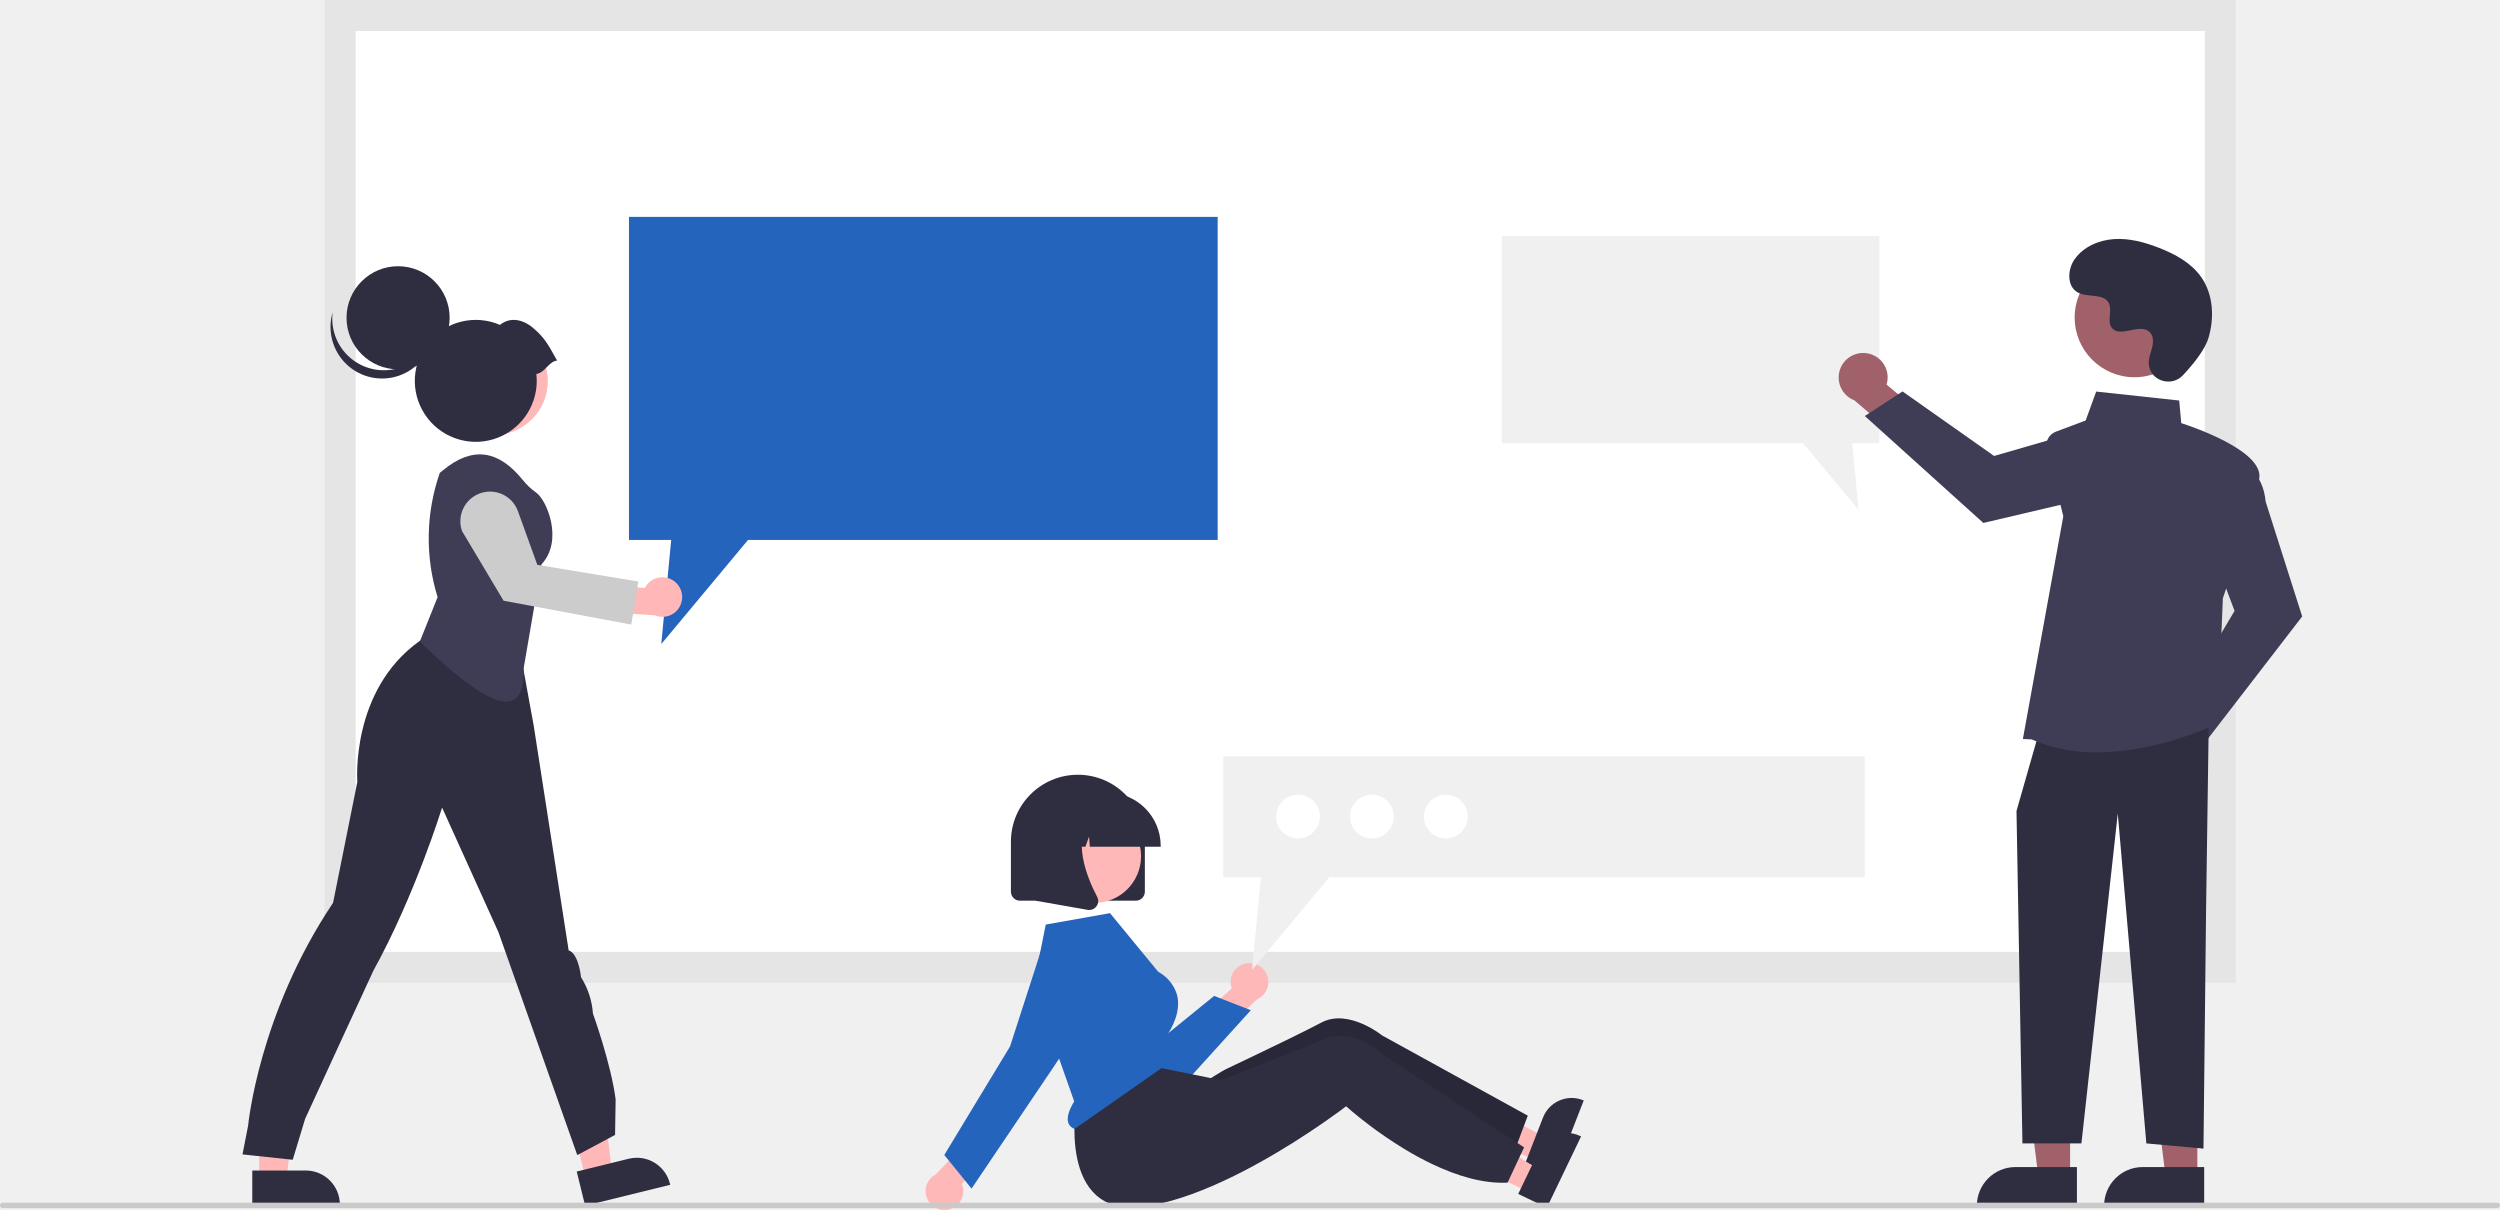
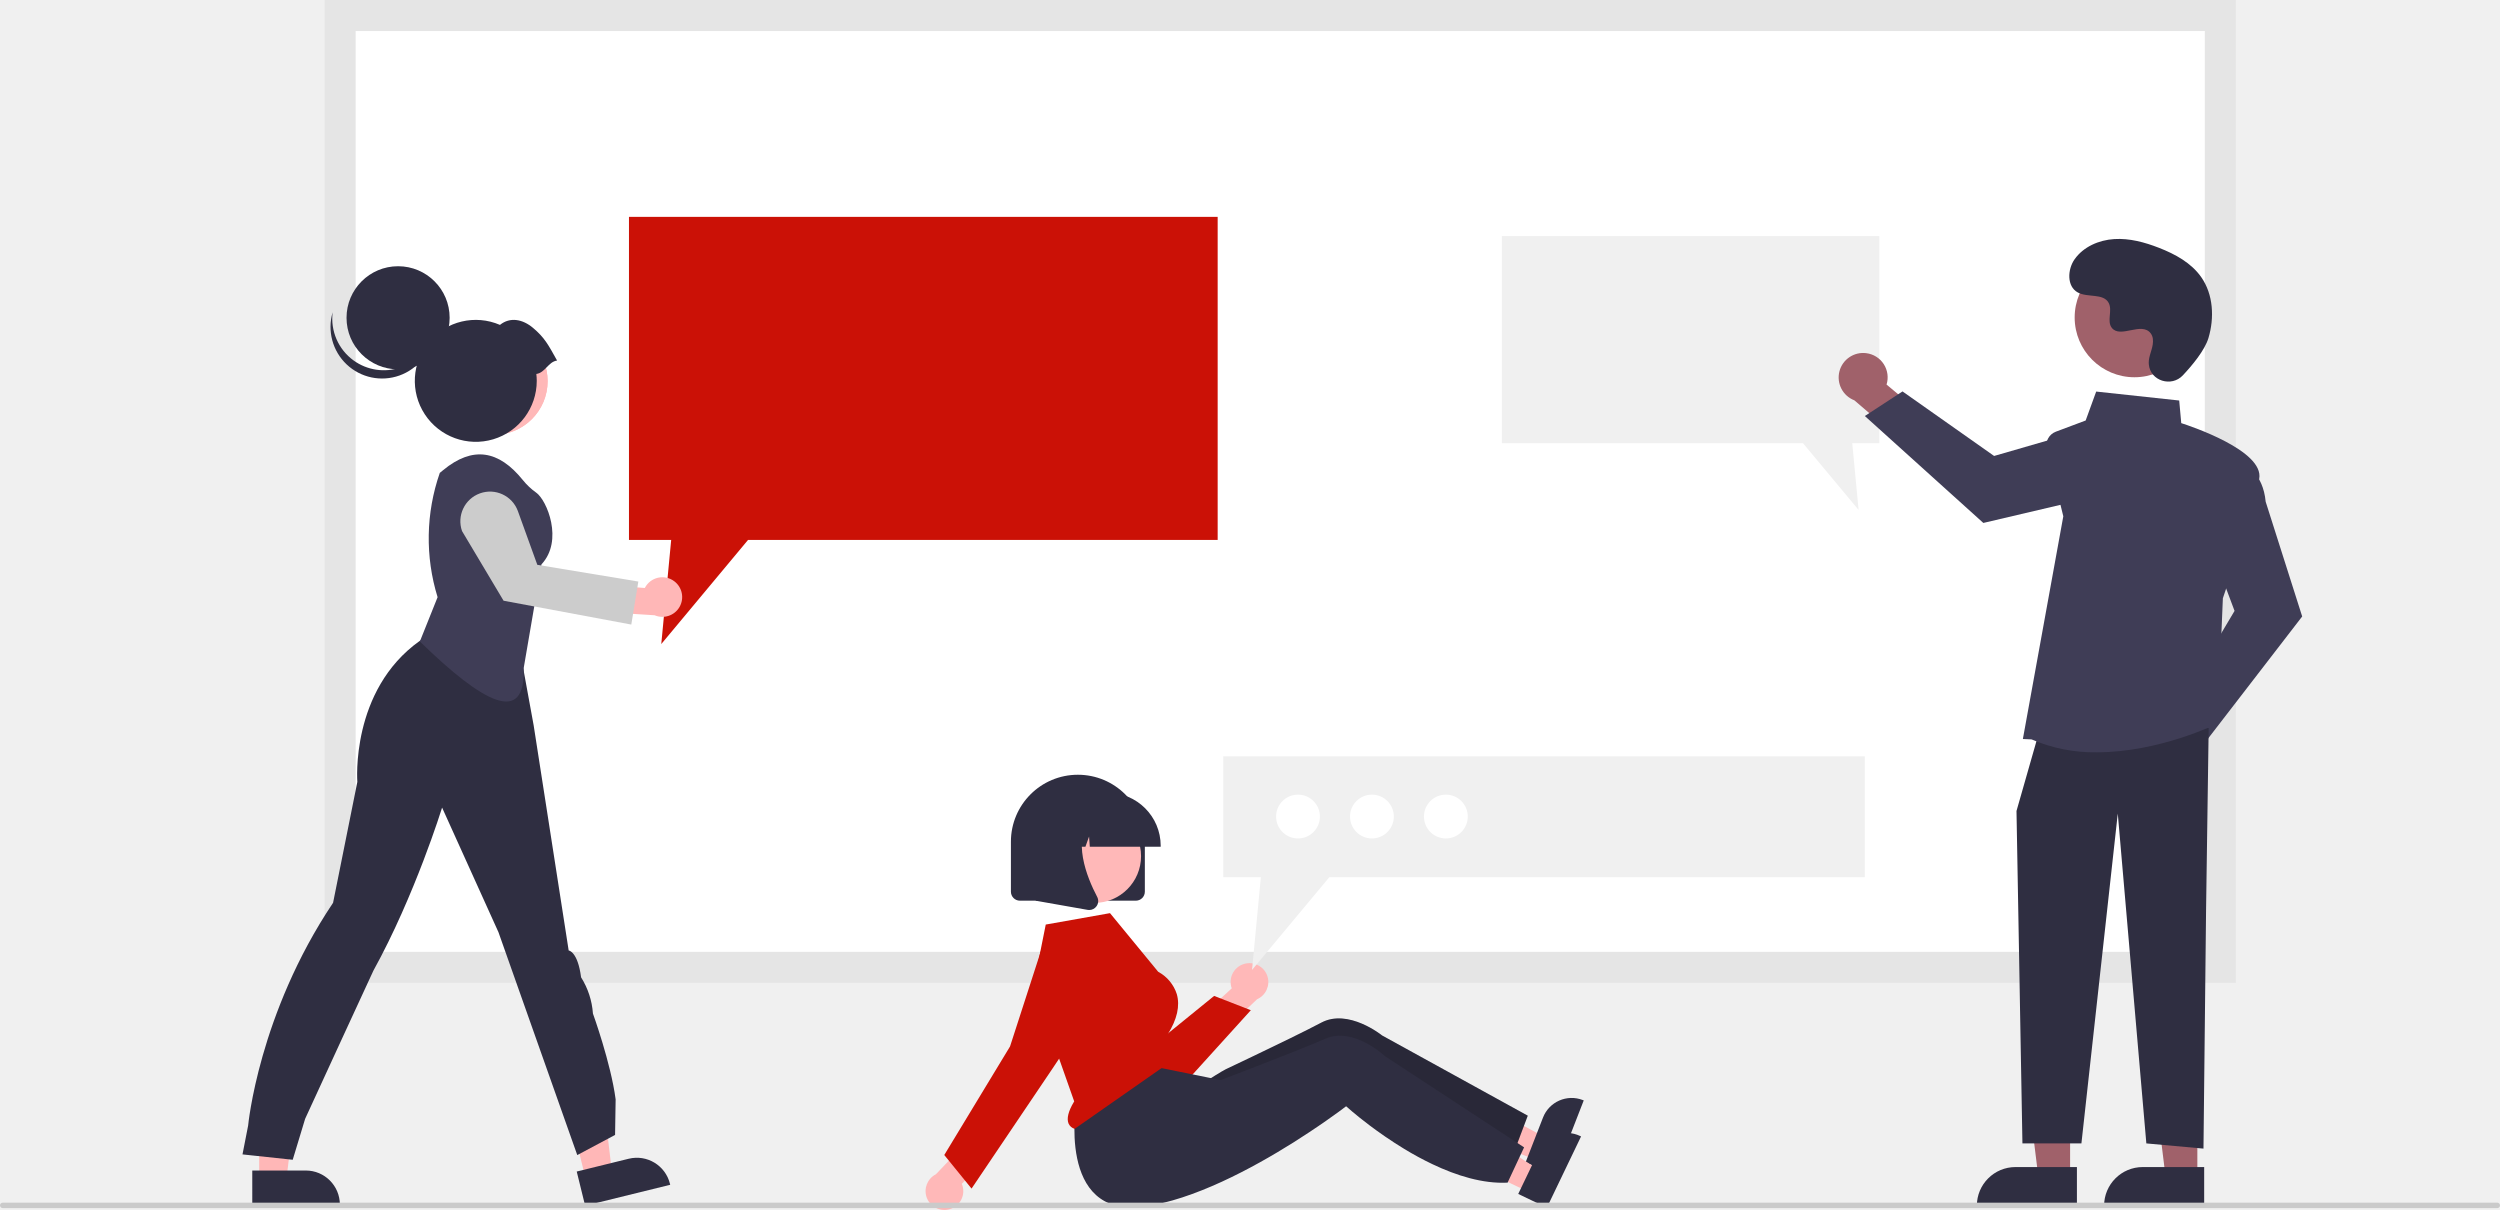
<svg xmlns="http://www.w3.org/2000/svg" id="fc01f8dd-e41f-4957-98cb-f73daaef898c" data-name="Layer 1" width="913" height="441.869" viewBox="0 0 913 441.869">
  <path d="M267.718,582.341h686.644V234.73H267.718Z" transform="translate(-143.5 -229.0657)" fill="#fff" />
  <path d="M960.026,588.005H262.054V229.066H960.026ZM273.382,576.677H948.698V240.394H273.382Z" transform="translate(-143.5 -229.0657)" fill="#e5e5e5" />
-   <polygon points="444.691 79.203 444.691 197.186 273.183 197.186 241.498 235.203 245.116 197.186 229.699 197.186 229.699 79.203 444.691 79.203" fill="#2464bc" />
+   <polygon points="444.691 79.203 444.691 197.186 273.183 197.186 241.498 235.203 245.116 197.186 229.699 197.186 229.699 79.203 444.691 79.203" fill="#cb1106" />
  <polygon points="548.482 86.203 548.482 161.849 658.445 161.849 678.76 186.223 676.441 161.849 686.325 161.849 686.325 86.203 548.482 86.203" fill="#f0f0f0" />
  <polygon points="94.66 430.711 104.581 430.711 109.301 392.445 94.659 392.445 94.66 430.711" fill="#ffb7b7" />
  <path d="M235.63,656.538l19.538-.001h.001a12.452,12.452,0,0,1,12.451,12.451v.405l-31.989.001Z" transform="translate(-143.5 -229.0657)" fill="#2f2e41" />
  <polygon points="213.852 430.385 223.486 428.014 218.925 389.729 204.707 393.228 213.852 430.385" fill="#ffb7b7" />
  <path d="M354.121,656.911l18.972-4.669.001-0a12.452,12.452,0,0,1,15.065,9.115l.097.393-31.062,7.645Z" transform="translate(-143.5 -229.0657)" fill="#2f2e41" />
  <path d="M232.059,650.653l2.061-10.544s3.794-40.713,31.019-81.346l8.862-44.139s-2.632-33.41,22.77-51.495l7.831-5.395,27.457,1.574L338.401,494.026l12.777,82.148s3.297.309,4.534,9.809a28.568,28.568,0,0,1,4.328,13.242s6.539,18.04,8.291,31.321l-.206,12.996-13.808,7.356-28.779-81.39-20.584-45.502s-9.907,32.059-25.082,59.523c0,0-20.784,44.987-24.937,54.127l-4.534,14.958Z" transform="translate(-143.5 -229.0657)" fill="#2f2e41" />
  <circle cx="180.363" cy="139.182" r="19.625" fill="#ffb7b7" />
  <circle cx="180.363" cy="139.182" r="19.625" fill="#ffb8b8" />
  <path d="M296.829,463.338l6.479-16.183a72.785,72.785,0,0,1,.801-45.383l0,0,1.239-1.021c10.798-8.893,20.276-7.274,29.071,3.604l0,0a24.316,24.316,0,0,0,4.921,4.64c3.879,2.721,10.033,17.507,1.907,26.174l-6.5,37.918C335.431,494.023,320.24,486.14,296.829,463.338Z" transform="translate(-143.5 -229.0657)" fill="#3f3d56" />
  <path d="M389.723,441.328a7.185,7.185,0,0,0-10.737,2.471l-16.37-1.275-3.201,9.759,23.143,1.475a7.224,7.224,0,0,0,7.165-12.431Z" transform="translate(-143.5 -229.0657)" fill="#ffb7b7" />
  <path d="M374.05,457.159l-46.646-8.71L312.232,423.013a10.834,10.834,0,0,1,20.382-7.351l7.116,19.678,36.89,6.106Z" transform="translate(-143.5 -229.0657)" fill="#ccc" />
  <circle cx="145.381" cy="116.055" r="18.828" fill="#2f2e41" />
  <path d="M272.641,360.712a18.829,18.829,0,0,0,29.076-9.886,18.829,18.829,0,1,1-36.729-7.721A18.822,18.822,0,0,0,272.641,360.712Z" transform="translate(-143.5 -229.0657)" fill="#2f2e41" />
  <path d="M346.945,360.733c-3.287-5.885-4.545-8.343-8.783-11.921-3.748-3.165-8.358-4.094-12.076-1.095a22.267,22.267,0,1,0,13.436,20.439,22.449,22.449,0,0,0-.152-2.518C342.602,365.184,343.713,361.187,346.945,360.733Z" transform="translate(-143.5 -229.0657)" fill="#2f2e41" />
  <path d="M925.749,501.591a8.893,8.893,0,0,1,10.858-8.251l11.761-16.574,11.815,4.69-16.937,23.173a8.942,8.942,0,0,1-17.497-3.038Z" transform="translate(-143.5 -229.0657)" fill="#a0616a" />
  <path d="M938.65,487.337l20.91-35.168-8.519-22.718,11.603-30.942.428.184c.281.12,6.873,3.062,7.851,13.598l13.334,41.906-35.586,46.166Z" transform="translate(-143.5 -229.0657)" fill="#3f3d56" />
  <path d="M825.085,358.048a8.893,8.893,0,0,1,7.386,11.463l15.615,13.007-5.59,11.417-21.794-18.678a8.942,8.942,0,0,1,4.382-17.209Z" transform="translate(-143.5 -229.0657)" fill="#a0616a" />
  <path d="M838.298,372.013l33.446,23.567,23.309-6.737,29.952,13.961-.216.412c-.142.27-3.584,6.616-14.164,6.776l-42.812,10.054-43.277-39.049Z" transform="translate(-143.5 -229.0657)" fill="#3f3d56" />
  <polygon points="755.999 429.531 744.371 429.531 738.84 384.681 756.001 384.682 755.999 429.531" fill="#a0616a" />
  <path d="M736.066,426.208h22.425a0,0,0,0,1,0,0v14.119a0,0,0,0,1,0,0H721.947a0,0,0,0,1,0,0v0A14.119,14.119,0,0,1,736.066,426.208Z" fill="#2f2e41" />
  <polygon points="802.472 429.531 790.844 429.531 785.313 384.681 802.474 384.682 802.472 429.531" fill="#a0616a" />
  <path d="M782.539,426.208h22.425a0,0,0,0,1,0,0v14.119a0,0,0,0,1,0,0H768.42a0,0,0,0,1,0,0v0A14.119,14.119,0,0,1,782.539,426.208Z" fill="#2f2e41" />
  <polygon points="806.607 265.827 805.659 332.217 804.71 419.472 783.845 417.575 773.412 297.125 760.134 417.575 738.593 417.575 736.423 296.176 744.011 269.62 806.607 265.827" fill="#2f2e41" />
  <path d="M885.431,499.091l-3.179-.138L897.017,417.617l-6.045-24.584a5.38,5.38,0,0,1,3.335-6.321l10.877-4.079,3.843-10.568,30.319,3.267.746,8.259c3.285,1.054,30.341,10.064,28.474,20.331-1.842,10.133-12.721,42.015-13.274,43.631l-1.905,45.722-.234.117c-.282.141-21.18,10.416-43.883,10.415A57.723,57.723,0,0,1,885.431,499.091Z" transform="translate(-143.5 -229.0657)" fill="#3f3d56" />
  <circle cx="779.497" cy="115.941" r="21.83" fill="#a0616a" />
  <path d="M940.679,366.138c-4.16,4.432-11.886,2.053-12.428-4.002a7.314,7.314,0,0,1,.009-1.413c.28-2.682,1.829-5.116,1.458-7.948a4.168,4.168,0,0,0-.763-1.951c-3.315-4.439-11.097,1.986-14.226-2.033-1.918-2.464.337-6.344-1.136-9.098-1.943-3.635-7.698-1.842-11.308-3.833-4.016-2.215-3.775-8.376-1.132-12.124,3.224-4.57,8.876-7.009,14.458-7.36s11.125,1.157,16.336,3.188c5.921,2.307,11.792,5.496,15.436,10.703,4.431,6.331,4.857,14.843,2.641,22.247C948.677,357.018,944.077,362.519,940.679,366.138Z" transform="translate(-143.5 -229.0657)" fill="#2f2e41" />
  <polygon points="560.665 423.5 563.908 415.158 533.276 398.679 528.489 410.991 560.665 423.5" fill="#ffb8b8" />
  <path d="M721.541,630.804a11.227,11.227,0,0,0-14.539,6.399l-2.188,5.623-3.373,8.68-.825,2.128,10.809,4.205,10.455-26.901Z" transform="translate(-143.5 -229.0657)" fill="#2f2e41" />
  <path d="M701.442,636.512l-1.411,3.74-3.52,9.336-.084.233c-8.968,1.152-18.8-1.107-27.894-4.616a113.381,113.381,0,0,1-10.676-4.764c-5.143-2.598-9.747-5.341-13.42-7.686-5.531-3.55-8.95-6.215-8.95-6.215s-.903.816-2.538,2.216c-2.191,1.875-5.693,4.802-10.128,8.249q-2.538,1.986-5.45,4.154c-14.309,10.614-32.673-17.708-32.673-17.708s5.165-3.288,6.514-3.927c4.345-2.055,14.551-6.906,23.357-11.216,4.537-2.224,8.696-4.309,11.489-5.791,9.889-5.265,22.181,4.698,22.181,4.698Z" transform="translate(-143.5 -229.0657)" fill="#2f2e41" />
  <path d="M701.442,636.512l-1.411,3.74-3.52,9.336-.084.233c-8.968,1.152-18.8-1.107-27.894-4.616a113.381,113.381,0,0,1-10.676-4.764c-5.143-2.598-9.747-5.341-13.42-7.686-5.531-3.55-8.95-6.215-8.95-6.215s-.903.816-2.538,2.216c-2.191,1.875-5.693,4.802-10.128,8.249q-2.538,1.986-5.45,4.154c-14.309,10.614-32.673-17.708-32.673-17.708s5.165-3.288,6.514-3.927c4.345-2.055,14.551-6.906,23.357-11.216,4.537-2.224,8.696-4.309,11.489-5.791,9.889-5.265,22.181,4.698,22.181,4.698Z" transform="translate(-143.5 -229.0657)" opacity="0.14" />
  <path d="M558.313,557.996H515.971a3.289,3.289,0,0,1-3.285-3.285V536.46a24.456,24.456,0,1,1,48.912,0v18.251A3.289,3.289,0,0,1,558.313,557.996Z" transform="translate(-143.5 -229.0657)" fill="#2f2e41" />
  <path d="M598.58,580.92a6.845,6.845,0,0,0-5.246,9.092L581.82,600.602l4.729,8.566,16.05-15.183a6.883,6.883,0,0,0-4.019-13.065Z" transform="translate(-143.5 -229.0657)" fill="#ffb8b8" />
-   <path d="M563.935,629.067q-.78,0-1.563-.067a18.396,18.396,0,0,1-14.818-9.896l-18.446-35.503a10.187,10.187,0,0,1,17.616-10.195l17.018,38.183,23.156-18.814,13.408,5.219-22.643,24.997A18.605,18.605,0,0,1,563.935,629.067Z" transform="translate(-143.5 -229.0657)" fill="#2464bc" />
+   <path d="M563.935,629.067q-.78,0-1.563-.067a18.396,18.396,0,0,1-14.818-9.896l-18.446-35.503a10.187,10.187,0,0,1,17.616-10.195l17.018,38.183,23.156-18.814,13.408,5.219-22.643,24.997A18.605,18.605,0,0,1,563.935,629.067Z" transform="translate(-143.5 -229.0657)" fill="#cb1106" />
  <polygon points="558.077 435.233 561.951 427.165 532.676 408.381 526.958 420.289 558.077 435.233" fill="#ffb8b8" />
  <path d="M720.574,643.936a11.227,11.227,0,0,0-14.988,5.263l-2.613,5.439-4.03,8.395-.986,2.059,10.454,5.023,12.491-26.018Z" transform="translate(-143.5 -229.0657)" fill="#2f2e41" />
  <path d="M700.096,648.083l-1.694,3.621-4.227,9.038-.102.226c-9.03.46-18.659-2.548-27.457-6.745a113.381,113.381,0,0,1-10.279-5.57c-4.928-2.986-9.308-6.074-12.79-8.695-5.242-3.964-8.447-6.884-8.447-6.884s-.964.745-2.701,2.015c-2.329,1.701-6.045,4.351-10.731,7.446q-2.683,1.785-5.753,3.723c-15.083,9.483-36.531,21.032-54.774,23.47-32.041,4.285-24.5-38.473-24.5-38.473l25.5-13.243,10.826,2.197,12.053,2.438,4.271.869s.81-.307,2.205-.84c4.49-1.716,15.039-5.767,24.149-9.388,4.694-1.869,9.001-3.628,11.9-4.891,10.264-4.49,21.755,6.388,21.755,6.388Z" transform="translate(-143.5 -229.0657)" fill="#2f2e41" />
  <path d="M489.981,670.749a6.845,6.845,0,0,0,4.769-9.351l10.951-11.171-5.165-8.31-15.243,15.993a6.883,6.883,0,0,0,4.689,12.84Z" transform="translate(-143.5 -229.0657)" fill="#ffb8b8" />
  <circle cx="399.637" cy="312.673" r="17.073" fill="#ffb8b8" />
-   <path d="M520.926,589.13l14.872,42.164-.089.148c-2.069,3.42-2.745,6.178-1.955,7.977a3.476,3.476,0,0,0,2.204,1.901l35.194-24.6-1.232-9.859.069-.11c3.402-5.443,4.503-10.372,3.274-14.65a14.139,14.139,0,0,0-6.713-8.096l-.123-.097-17.554-21.364-23.465,4.169Z" transform="translate(-143.5 -229.0657)" fill="#2464bc" />
-   <path d="M498.31,663.137l-9.963-12.262,24.018-39.648,11.198-34.613.347.112-.347-.112a13.905,13.905,0,1,1,24.794,11.999L527.799,619.413Z" transform="translate(-143.5 -229.0657)" fill="#2464bc" />
+   <path d="M520.926,589.13l14.872,42.164-.089.148c-2.069,3.42-2.745,6.178-1.955,7.977a3.476,3.476,0,0,0,2.204,1.901l35.194-24.6-1.232-9.859.069-.11c3.402-5.443,4.503-10.372,3.274-14.65a14.139,14.139,0,0,0-6.713-8.096l-.123-.097-17.554-21.364-23.465,4.169Z" transform="translate(-143.5 -229.0657)" fill="#cb1106" />
+   <path d="M498.31,663.137l-9.963-12.262,24.018-39.648,11.198-34.613.347.112-.347-.112a13.905,13.905,0,1,1,24.794,11.999L527.799,619.413Z" transform="translate(-143.5 -229.0657)" fill="#cb1106" />
  <path d="M567.384,538.285H541.493l-.266-3.717-1.327,3.717h-3.987l-.526-7.367-2.631,7.367h-7.714v-.365a19.368,19.368,0,0,1,19.346-19.346h3.65a19.368,19.368,0,0,1,19.346,19.346Z" transform="translate(-143.5 -229.0657)" fill="#2f2e41" />
  <path d="M541.281,561.403a3.356,3.356,0,0,1-.581-.051l-18.959-3.345V526.674h20.87l-.517.602c-7.189,8.384-1.773,21.979,2.095,29.336a3.237,3.237,0,0,1-.257,3.436A3.272,3.272,0,0,1,541.281,561.403Z" transform="translate(-143.5 -229.0657)" fill="#2f2e41" />
  <polygon points="681.028 276.203 681.028 320.344 485.481 320.344 457.244 354.223 460.469 320.344 446.73 320.344 446.73 276.203 681.028 276.203" fill="#f0f0f0" />
  <circle cx="528.028" cy="298.203" r="8" fill="#fff" />
  <circle cx="501.028" cy="298.203" r="8" fill="#fff" />
  <circle cx="474.028" cy="298.203" r="8" fill="#fff" />
  <path d="M1055.5,670.269h-911a1,1,0,0,1,0-2h911a1,1,0,0,1,0,2Z" transform="translate(-143.5 -229.0657)" fill="#cacaca" />
</svg>
